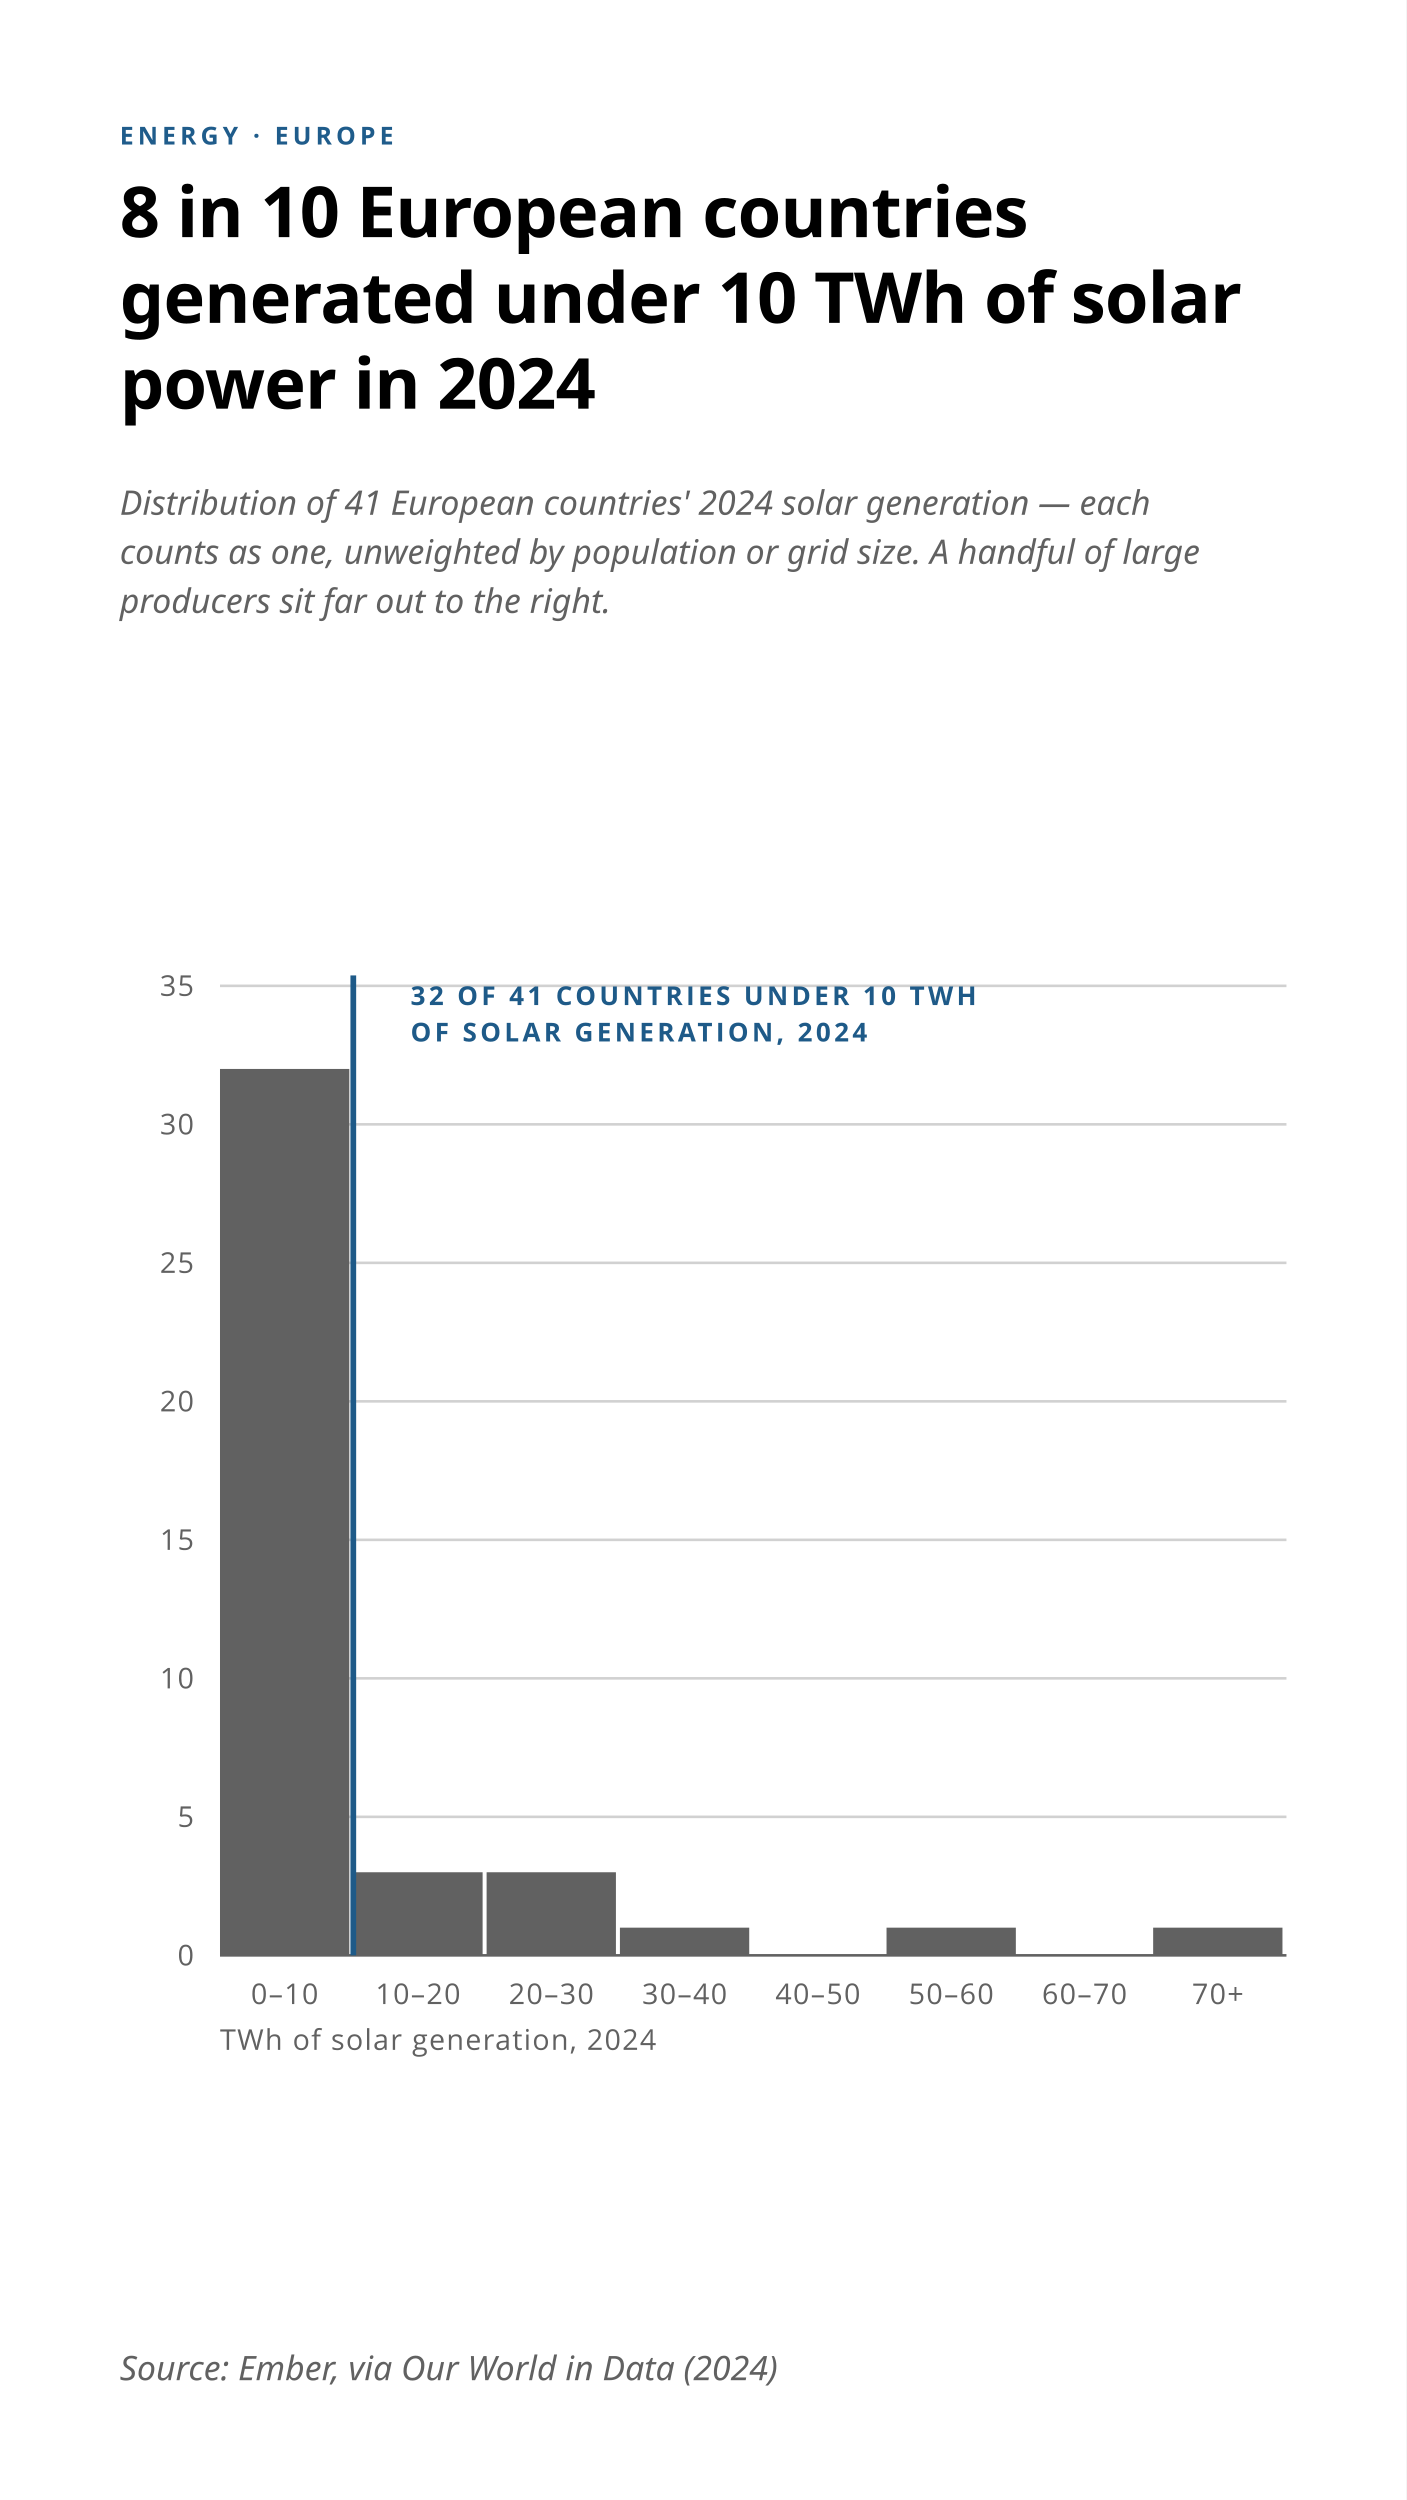
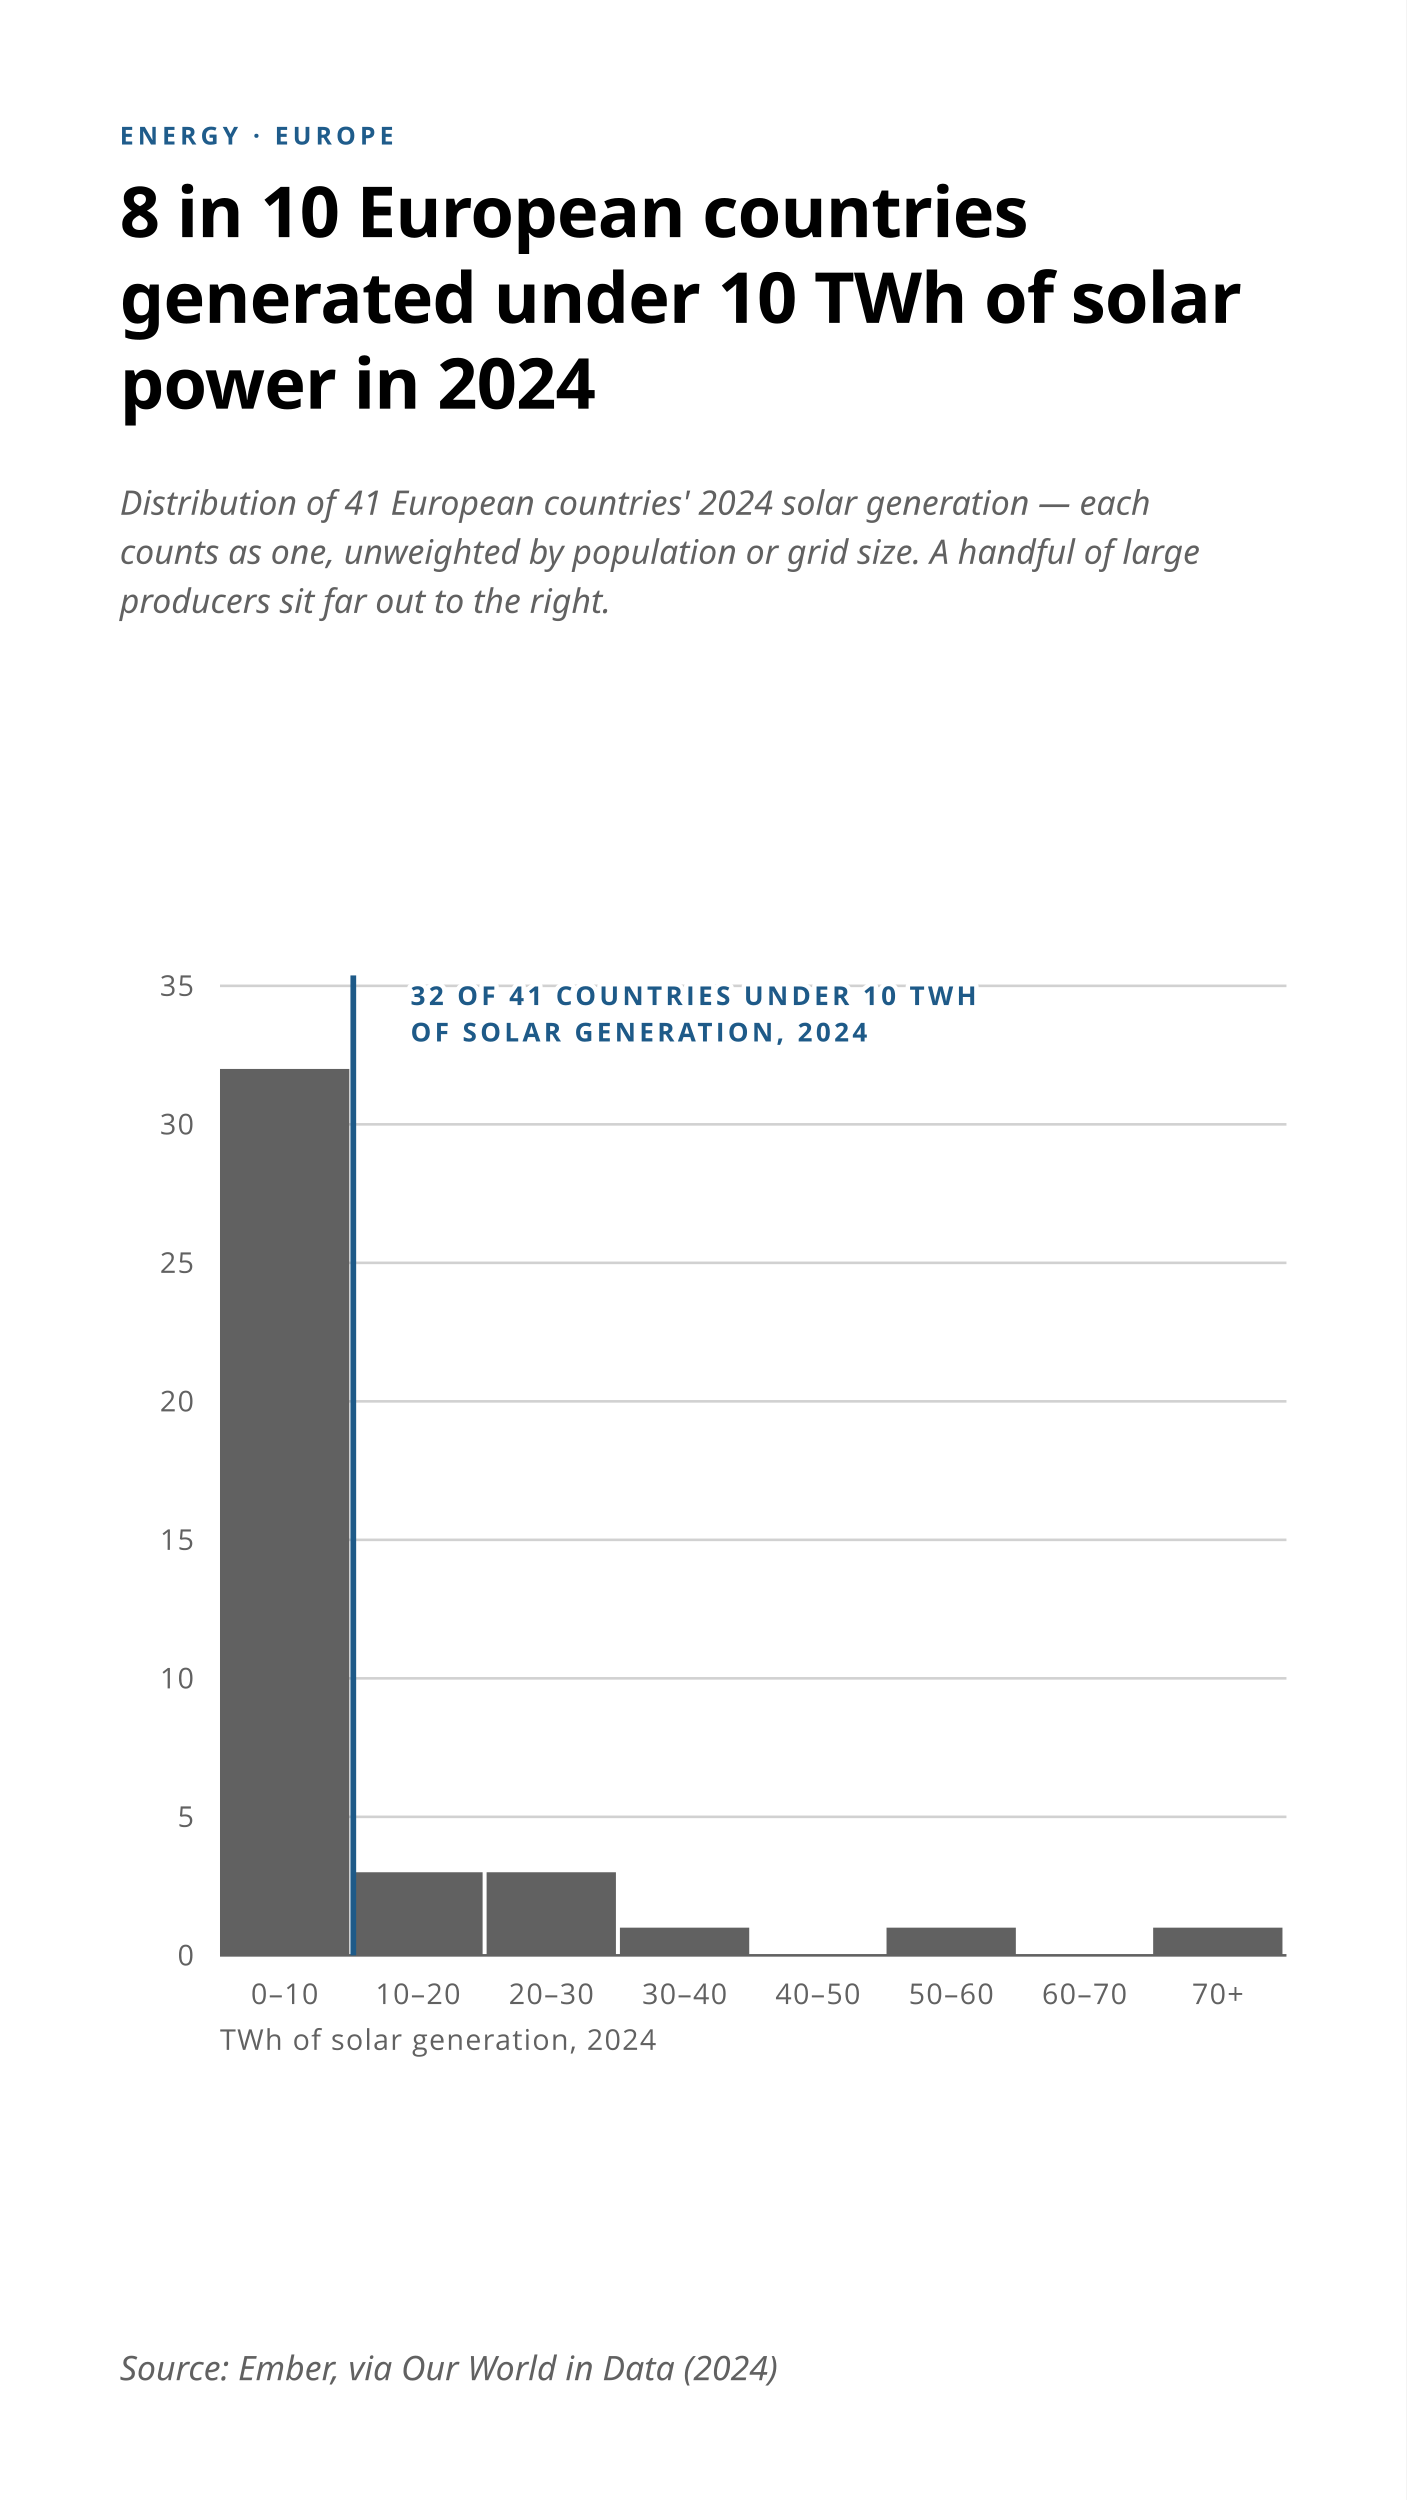
<svg xmlns="http://www.w3.org/2000/svg" width="540" height="960" viewBox="0 0 540 960" role="img" aria-label="Histogram of solar electricity generation across 41 European countries in 2024, in bins of 10 TWh.">
  <rect x="0" y="0" width="540" height="960" fill="#FFFFFF" />
  <text x="46" y="55.5" font-family="Open Sans" font-size="9.5" font-weight="700" font-style="normal" letter-spacing="1.6" fill="#1F5C8B">ENERGY · EUROPE</text>
  <text x="46" y="91.05" font-family="Merriweather" font-size="27" font-weight="700" font-style="normal" letter-spacing="-0.3" fill="#000000">8 in 10 European countries</text>
  <text x="46" y="123.991" font-family="Merriweather" font-size="27" font-weight="700" font-style="normal" letter-spacing="-0.3" fill="#000000">generated under 10 TWh of solar</text>
  <text x="46" y="156.933" font-family="Merriweather" font-size="27" font-weight="700" font-style="normal" letter-spacing="-0.3" fill="#000000">power in 2024</text>
  <text x="46" y="197.674" font-family="Merriweather" font-size="13" font-weight="400" font-style="italic" letter-spacing="0" fill="#616161">Distribution of 41 European countries' 2024 solar generation — each</text>
  <text x="46" y="216.523" font-family="Merriweather" font-size="13" font-weight="400" font-style="italic" letter-spacing="0" fill="#616161">counts as one, unweighted by population or grid size. A handful of large</text>
  <text x="46" y="235.372" font-family="Merriweather" font-size="13" font-weight="400" font-style="italic" letter-spacing="0" fill="#616161">producers sit far out to the right.</text>
  <text x="46" y="914" font-family="Merriweather" font-size="13" font-weight="400" font-style="italic" letter-spacing="0" fill="#616161">Source: Ember, via Our World in Data (2024)</text>
  <g>
    <line x1="84.478" x2="494" y1="750.857" y2="750.857" stroke="#616161" stroke-width="1" />
    <text x="74.478" y="754.707" text-anchor="end" font-family="Open Sans" font-size="11" font-weight="400" font-style="normal" letter-spacing="0.5" fill="#616161">0</text>
  </g>
  <g>
    <line x1="84.478" x2="494" y1="697.673" y2="697.673" stroke="#d1d1d1" stroke-width="1" />
    <text x="74.478" y="701.523" text-anchor="end" font-family="Open Sans" font-size="11" font-weight="400" font-style="normal" letter-spacing="0.5" fill="#616161">5</text>
  </g>
  <g>
    <line x1="84.478" x2="494" y1="644.488" y2="644.488" stroke="#d1d1d1" stroke-width="1" />
    <text x="74.478" y="648.338" text-anchor="end" font-family="Open Sans" font-size="11" font-weight="400" font-style="normal" letter-spacing="0.5" fill="#616161">10</text>
  </g>
  <g>
    <line x1="84.478" x2="494" y1="591.303" y2="591.303" stroke="#d1d1d1" stroke-width="1" />
    <text x="74.478" y="595.153" text-anchor="end" font-family="Open Sans" font-size="11" font-weight="400" font-style="normal" letter-spacing="0.5" fill="#616161">15</text>
  </g>
  <g>
    <line x1="84.478" x2="494" y1="538.119" y2="538.119" stroke="#d1d1d1" stroke-width="1" />
    <text x="74.478" y="541.969" text-anchor="end" font-family="Open Sans" font-size="11" font-weight="400" font-style="normal" letter-spacing="0.5" fill="#616161">20</text>
  </g>
  <g>
    <line x1="84.478" x2="494" y1="484.934" y2="484.934" stroke="#d1d1d1" stroke-width="1" />
    <text x="74.478" y="488.784" text-anchor="end" font-family="Open Sans" font-size="11" font-weight="400" font-style="normal" letter-spacing="0.5" fill="#616161">25</text>
  </g>
  <g>
    <line x1="84.478" x2="494" y1="431.749" y2="431.749" stroke="#d1d1d1" stroke-width="1" />
    <text x="74.478" y="435.599" text-anchor="end" font-family="Open Sans" font-size="11" font-weight="400" font-style="normal" letter-spacing="0.5" fill="#616161">30</text>
  </g>
  <g>
    <line x1="84.478" x2="494" y1="378.564" y2="378.564" stroke="#d1d1d1" stroke-width="1" />
    <text x="74.478" y="382.414" text-anchor="end" font-family="Open Sans" font-size="11" font-weight="400" font-style="normal" letter-spacing="0.5" fill="#616161">35</text>
  </g>
  <rect x="84.478" y="410.475" width="49.655" height="340.382" fill="#616161" />
  <rect x="135.668" y="718.947" width="49.655" height="31.911" fill="#616161" />
  <rect x="186.858" y="718.947" width="49.655" height="31.911" fill="#616161" />
  <rect x="238.048" y="740.221" width="49.655" height="10.637" fill="#616161" />
  <rect x="289.239" y="750.857" width="49.655" height="0" fill="#616161" />
  <rect x="340.429" y="740.221" width="49.655" height="10.637" fill="#616161" />
  <rect x="391.619" y="750.857" width="49.655" height="0" fill="#616161" />
  <rect x="442.81" y="740.221" width="49.655" height="10.637" fill="#616161" />
  <text x="109.305" y="769.557" text-anchor="middle" font-family="Open Sans" font-size="11" font-weight="400" font-style="normal" letter-spacing="0.5" fill="#616161">0–10</text>
  <text x="160.495" y="769.557" text-anchor="middle" font-family="Open Sans" font-size="11" font-weight="400" font-style="normal" letter-spacing="0.5" fill="#616161">10–20</text>
  <text x="211.685" y="769.557" text-anchor="middle" font-family="Open Sans" font-size="11" font-weight="400" font-style="normal" letter-spacing="0.5" fill="#616161">20–30</text>
  <text x="262.876" y="769.557" text-anchor="middle" font-family="Open Sans" font-size="11" font-weight="400" font-style="normal" letter-spacing="0.5" fill="#616161">30–40</text>
  <text x="314.066" y="769.557" text-anchor="middle" font-family="Open Sans" font-size="11" font-weight="400" font-style="normal" letter-spacing="0.5" fill="#616161">40–50</text>
  <text x="365.256" y="769.557" text-anchor="middle" font-family="Open Sans" font-size="11" font-weight="400" font-style="normal" letter-spacing="0.5" fill="#616161">50–60</text>
  <text x="416.447" y="769.557" text-anchor="middle" font-family="Open Sans" font-size="11" font-weight="400" font-style="normal" letter-spacing="0.5" fill="#616161">60–70</text>
  <text x="467.637" y="769.557" text-anchor="middle" font-family="Open Sans" font-size="11" font-weight="400" font-style="normal" letter-spacing="0.5" fill="#616161">70+</text>
  <line x1="135.668" x2="135.668" y1="374.564" y2="750.857" stroke="#1e5a88" stroke-width="2.2" />
+   <text x="157.668" y="385.933" fill="none" stroke="#FFFFFF" stroke-width="3.4" stroke-linejoin="round" font-family="Open Sans" font-size="10" font-weight="700" font-style="normal" letter-spacing="1.3">32 OF 41 COUNTRIES UNDER 10 TWH</text>
+   <text x="157.668" y="399.932" fill="none" stroke="#FFFFFF" stroke-width="3.4" stroke-linejoin="round" font-family="Open Sans" font-size="10" font-weight="700" font-style="normal" letter-spacing="1.3">OF SOLAR GENERATION, 2024</text>
  <text x="157.668" y="385.933" fill="#1e5a88" font-family="Open Sans" font-size="10" font-weight="700" font-style="normal" letter-spacing="1.3">32 OF 41 COUNTRIES UNDER 10 TWH</text>
  <text x="157.668" y="399.932" fill="#1e5a88" font-family="Open Sans" font-size="10" font-weight="700" font-style="normal" letter-spacing="1.3">OF SOLAR GENERATION, 2024</text>
  <text x="84.478" y="787.157" font-family="Open Sans" font-size="11" font-weight="400" font-style="normal" letter-spacing="0.5" fill="#616161">TWh of solar generation, 2024</text>
</svg>
